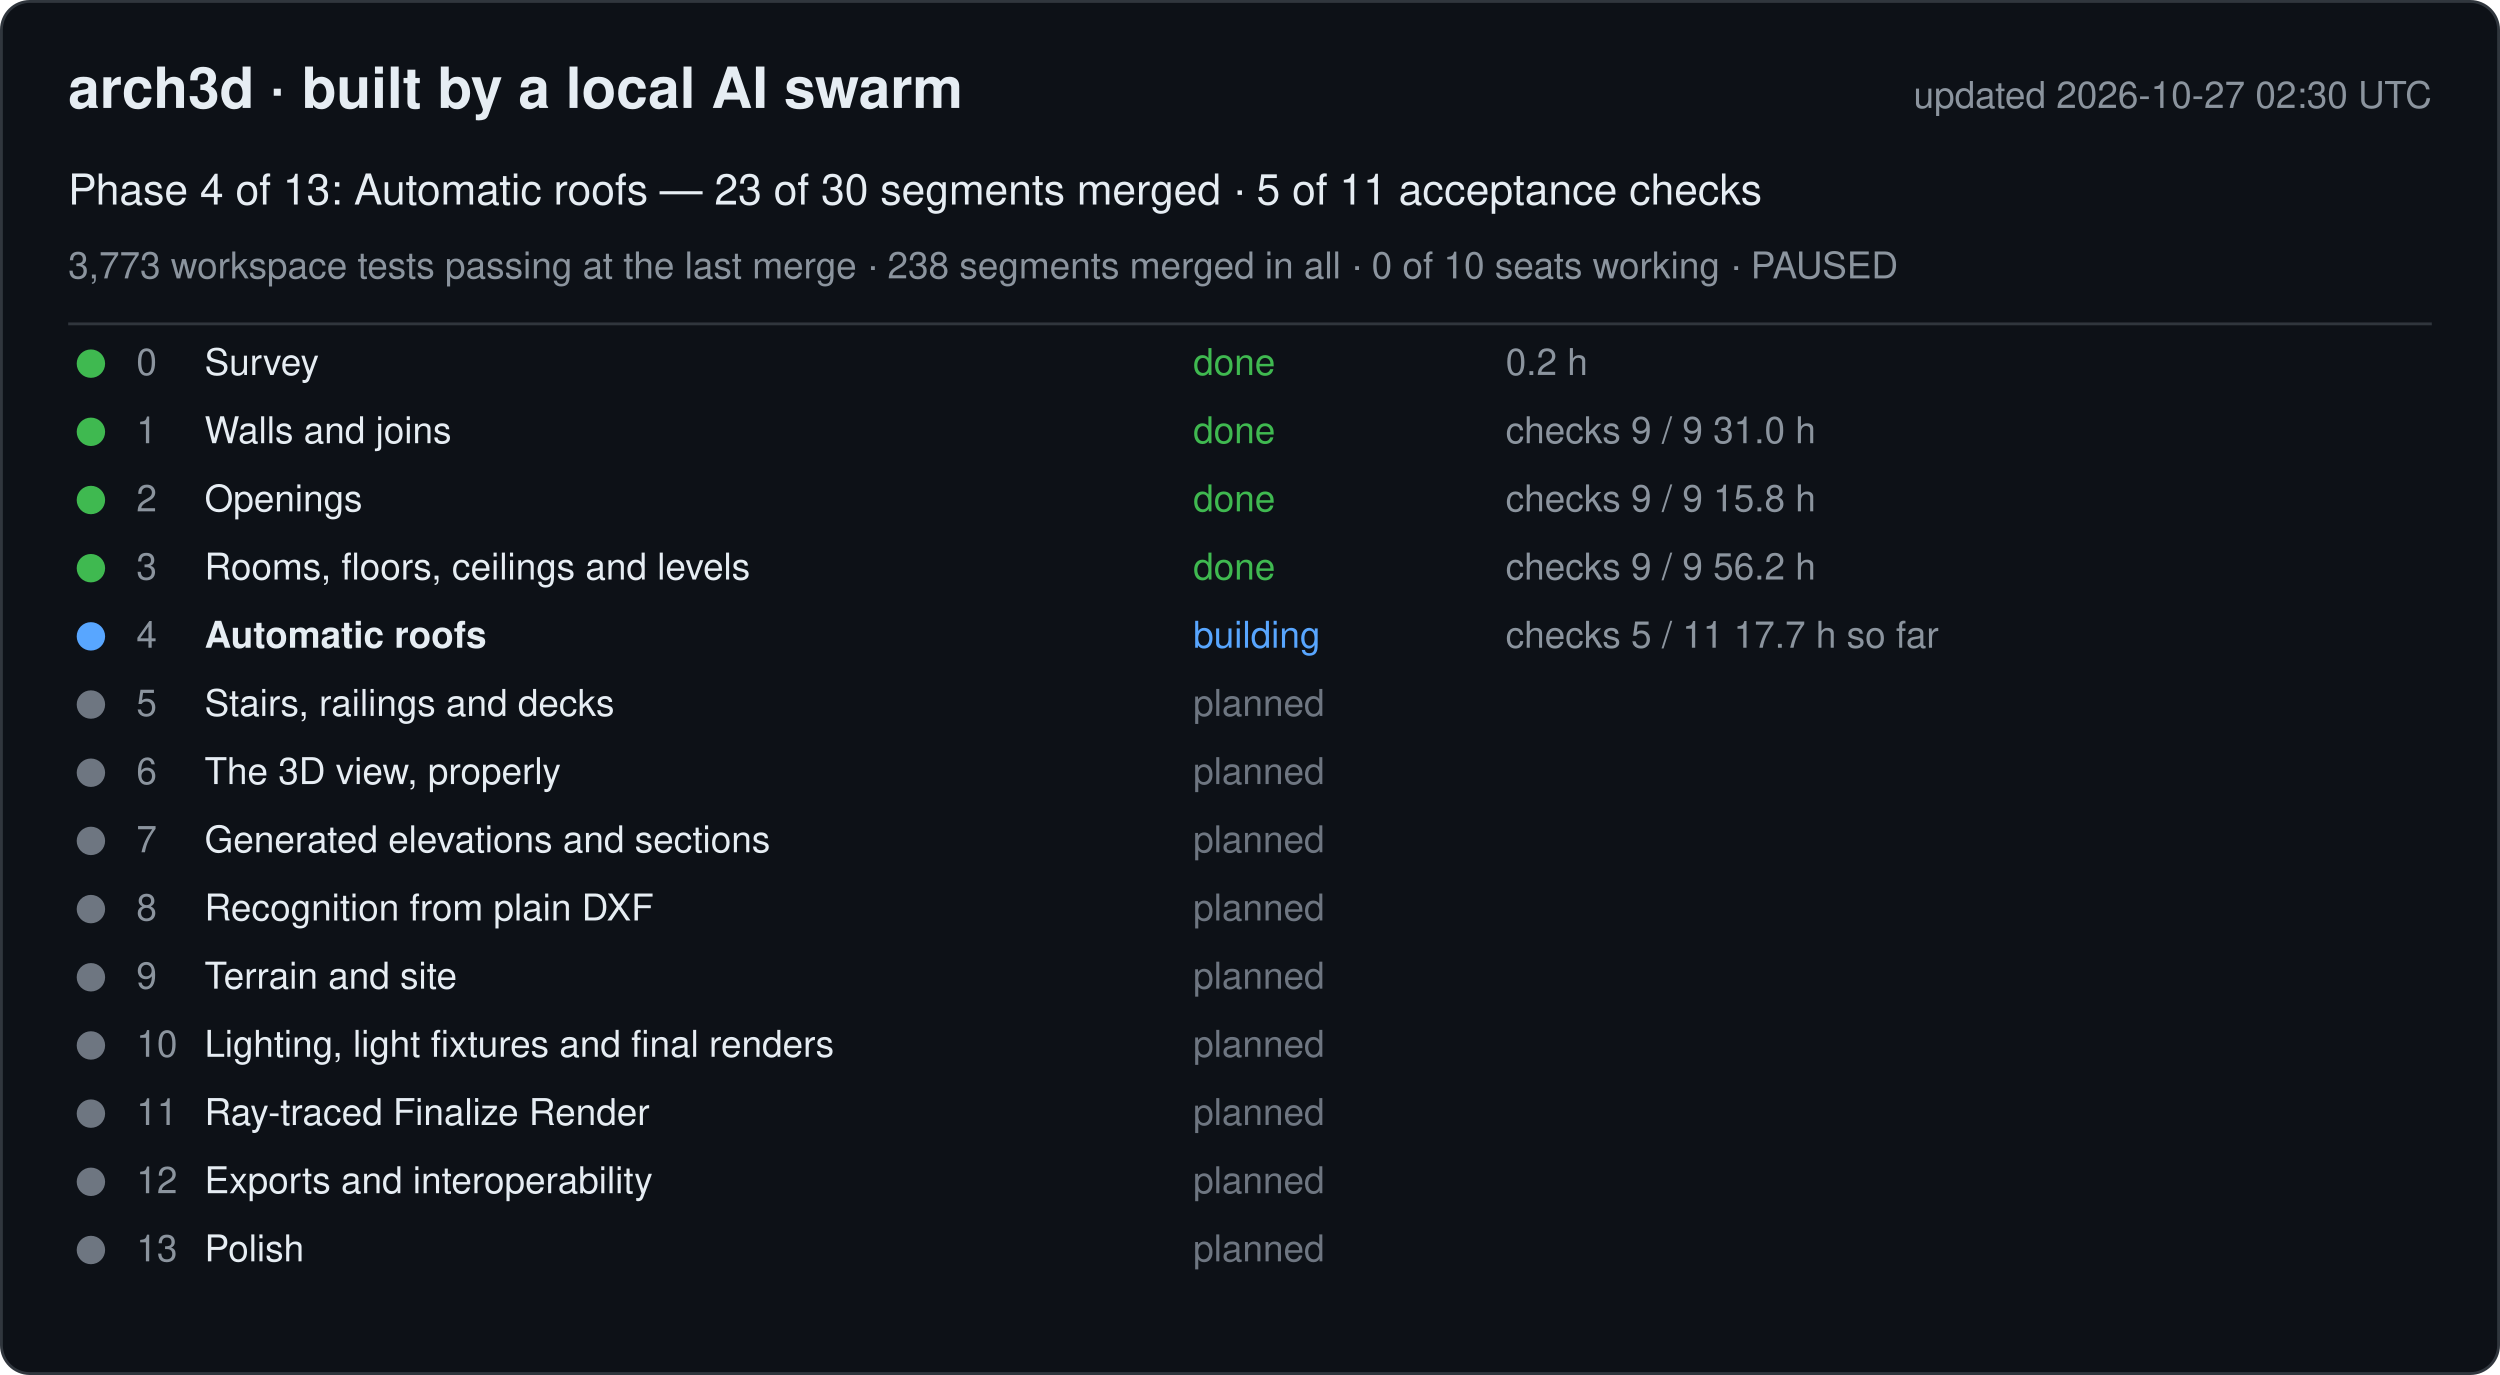
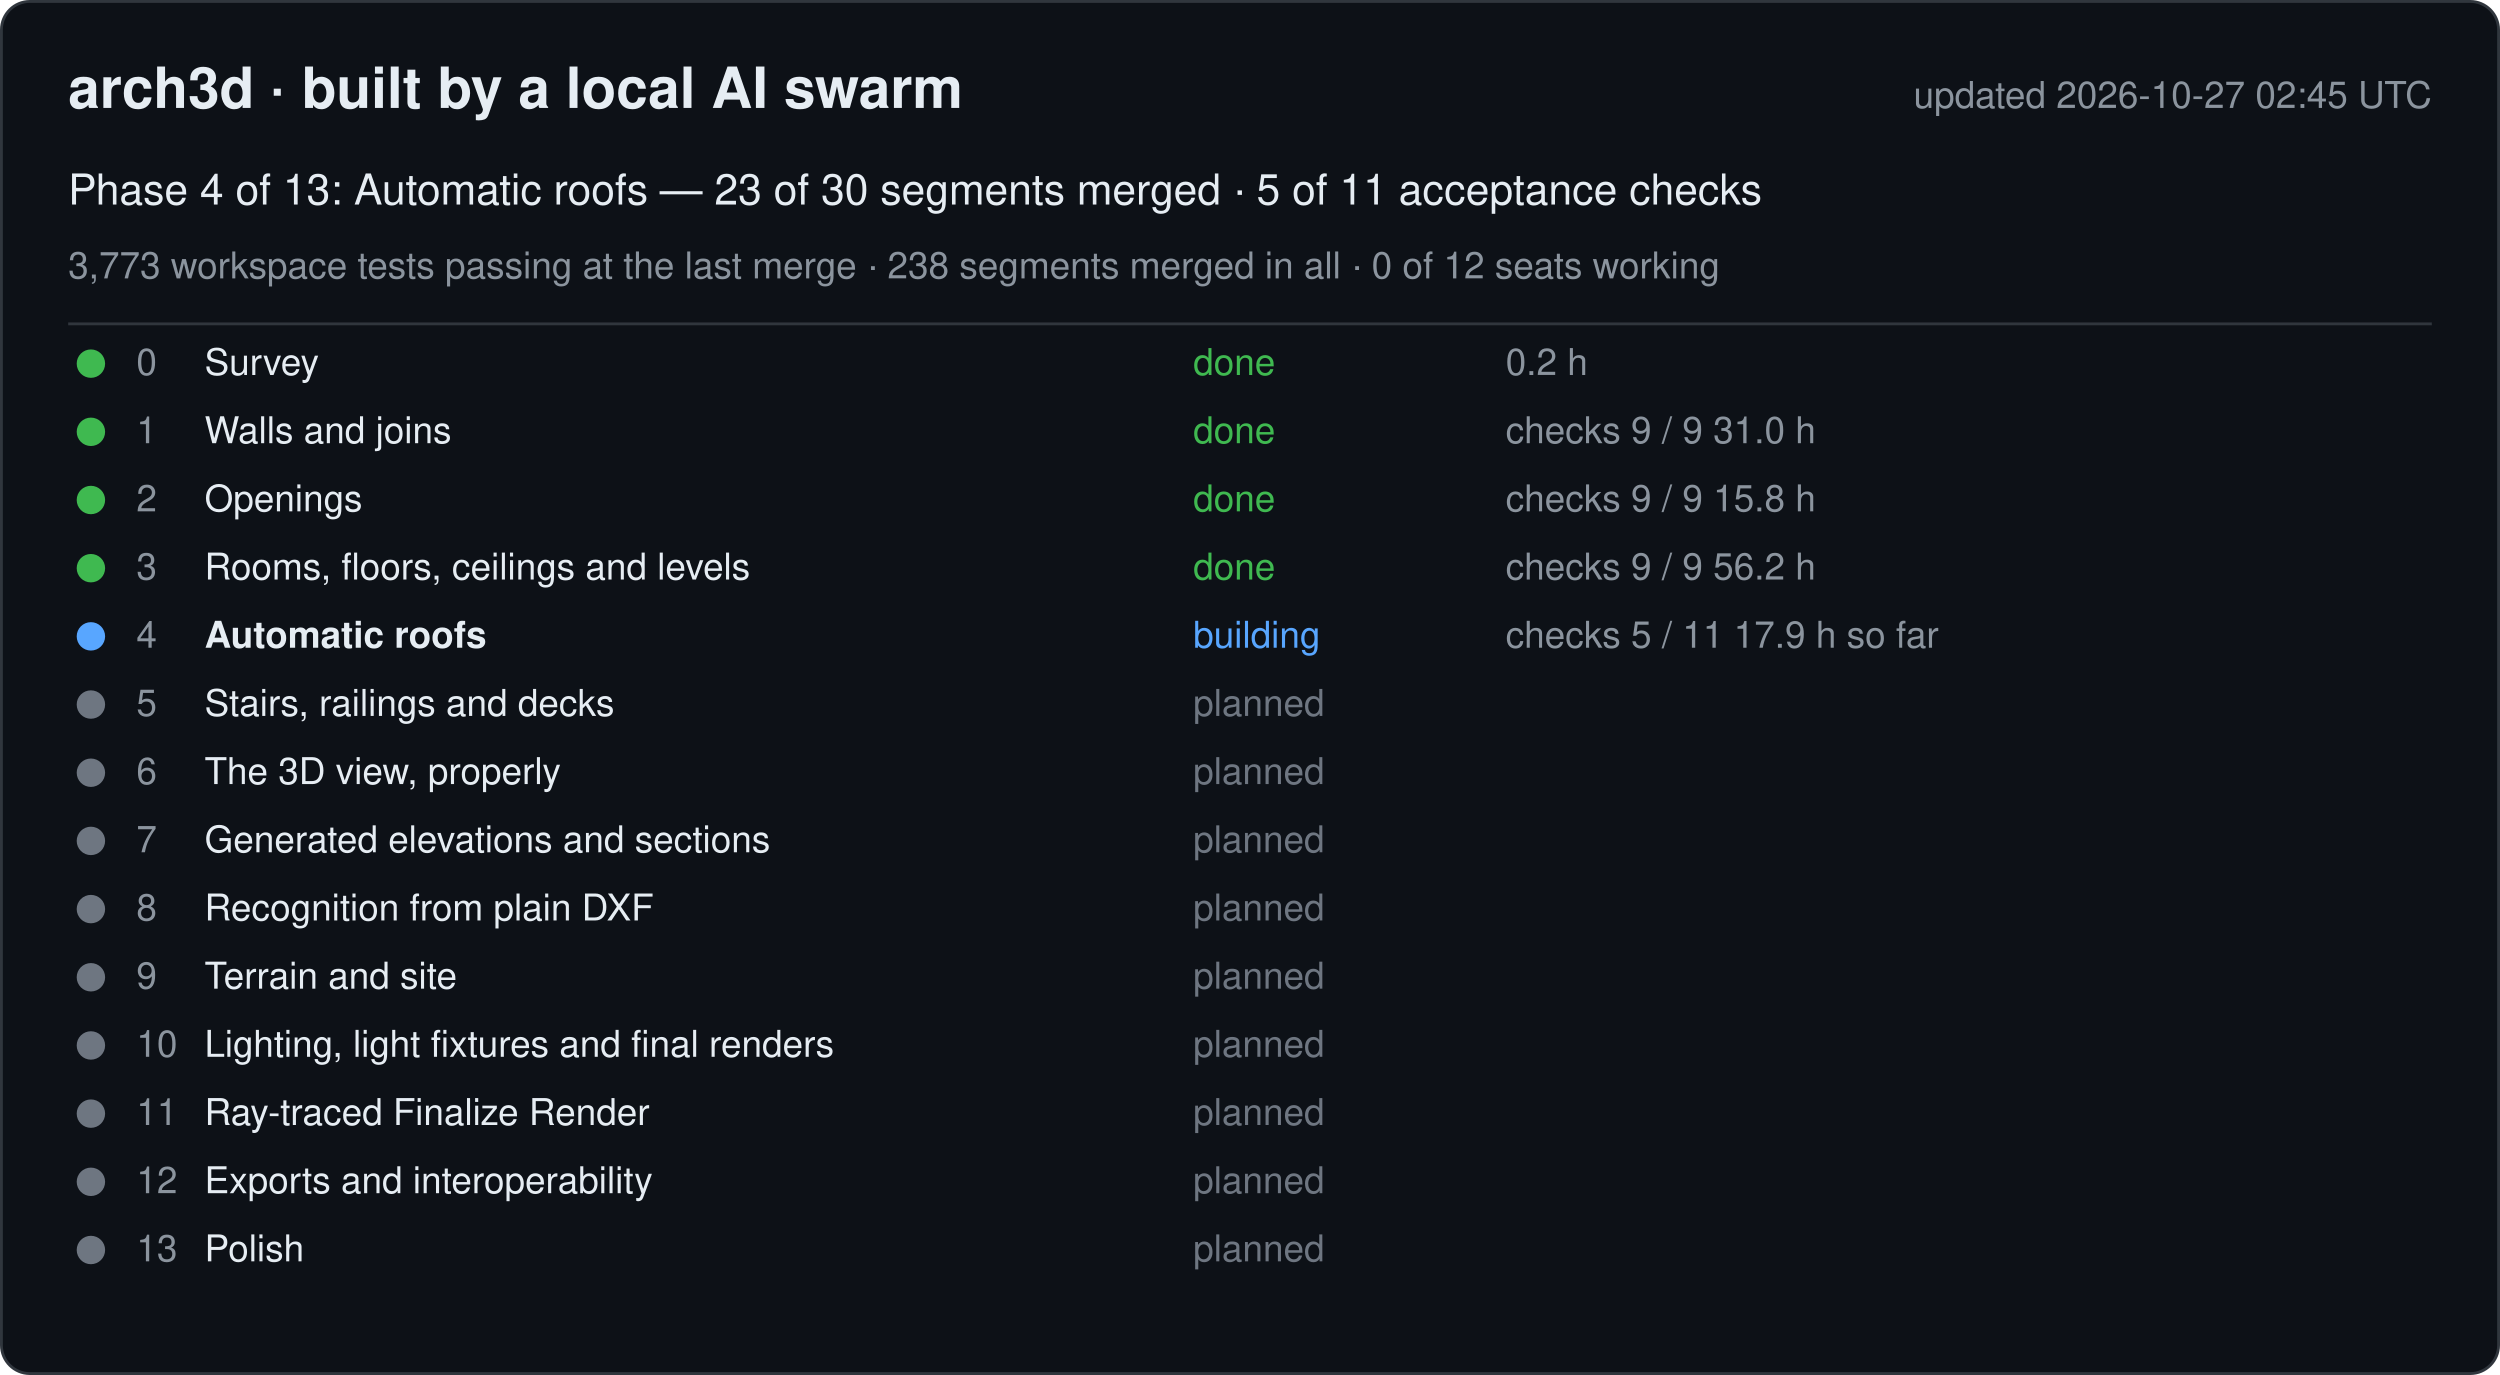
<svg xmlns="http://www.w3.org/2000/svg" width="880" height="484" viewBox="0 0 880 484" font-family="-apple-system, Segoe UI, Helvetica, Arial, sans-serif">
  <rect x="0.5" y="0.5" width="879" height="483" rx="10" fill="#0d1117" stroke="#30363d" />
  <text x="24" y="38" font-size="20" font-weight="600" fill="#e6edf3">arch3d · built by a local AI swarm</text>
-   <text x="856" y="38" font-size="13" fill="#8b949e" text-anchor="end">updated 2026-10-27 02:30 UTC</text>
+   <text x="856" y="38" font-size="13" fill="#8b949e" text-anchor="end">updated 2026-10-27 02:45 UTC</text>
  <text x="24" y="72" font-size="15" fill="#e6edf3">Phase 4 of 13: Automatic roofs — 23 of 30 segments merged · 5 of 11 acceptance checks</text>
-   <text x="24" y="98" font-size="13" fill="#8b949e">3,773 workspace tests passing at the last merge · 238 segments merged in all · 0 of 10 seats working · PAUSED</text>
+   <text x="24" y="98" font-size="13" fill="#8b949e">3,773 workspace tests passing at the last merge · 238 segments merged in all · 0 of 12 seats working</text>
  <line x1="24" y1="114" x2="856" y2="114" stroke="#30363d" />
  <g data-phase="0">
    <circle cx="32" cy="128" r="5" fill="#3fb950" />
    <text x="48" y="132" font-size="13" fill="#8b949e">0</text>
    <text x="72" y="132" font-size="13" fill="#e6edf3">Survey</text>
    <text x="420" y="132" font-size="13" fill="#3fb950">done</text>
    <text x="530" y="132" font-size="13" fill="#8b949e">0.2 h</text>
  </g>
  <g data-phase="1">
    <circle cx="32" cy="152" r="5" fill="#3fb950" />
    <text x="48" y="156" font-size="13" fill="#8b949e">1</text>
    <text x="72" y="156" font-size="13" fill="#e6edf3">Walls and joins</text>
    <text x="420" y="156" font-size="13" fill="#3fb950">done</text>
    <text x="530" y="156" font-size="13" fill="#8b949e">checks 9 / 9   31.0 h</text>
  </g>
  <g data-phase="2">
    <circle cx="32" cy="176" r="5" fill="#3fb950" />
    <text x="48" y="180" font-size="13" fill="#8b949e">2</text>
    <text x="72" y="180" font-size="13" fill="#e6edf3">Openings</text>
    <text x="420" y="180" font-size="13" fill="#3fb950">done</text>
    <text x="530" y="180" font-size="13" fill="#8b949e">checks 9 / 9   15.8 h</text>
  </g>
  <g data-phase="3">
    <circle cx="32" cy="200" r="5" fill="#3fb950" />
    <text x="48" y="204" font-size="13" fill="#8b949e">3</text>
    <text x="72" y="204" font-size="13" fill="#e6edf3">Rooms, floors, ceilings and levels</text>
    <text x="420" y="204" font-size="13" fill="#3fb950">done</text>
    <text x="530" y="204" font-size="13" fill="#8b949e">checks 9 / 9   56.2 h</text>
  </g>
  <g data-phase="4">
    <circle cx="32" cy="224" r="5" fill="#58a6ff" />
    <text x="48" y="228" font-size="13" fill="#8b949e">4</text>
    <text x="72" y="228" font-size="13" fill="#e6edf3" font-weight="600">Automatic roofs</text>
    <text x="420" y="228" font-size="13" fill="#58a6ff">building</text>
-     <text x="530" y="228" font-size="13" fill="#8b949e">checks 5 / 11   17.7 h so far</text>
+     <text x="530" y="228" font-size="13" fill="#8b949e">checks 5 / 11   17.9 h so far</text>
  </g>
  <g data-phase="5">
    <circle cx="32" cy="248" r="5" fill="#6e7681" />
    <text x="48" y="252" font-size="13" fill="#8b949e">5</text>
    <text x="72" y="252" font-size="13" fill="#e6edf3">Stairs, railings and decks</text>
    <text x="420" y="252" font-size="13" fill="#6e7681">planned</text>
    <text x="530" y="252" font-size="13" fill="#8b949e" />
  </g>
  <g data-phase="6">
    <circle cx="32" cy="272" r="5" fill="#6e7681" />
    <text x="48" y="276" font-size="13" fill="#8b949e">6</text>
    <text x="72" y="276" font-size="13" fill="#e6edf3">The 3D view, properly</text>
    <text x="420" y="276" font-size="13" fill="#6e7681">planned</text>
    <text x="530" y="276" font-size="13" fill="#8b949e" />
  </g>
  <g data-phase="7">
    <circle cx="32" cy="296" r="5" fill="#6e7681" />
    <text x="48" y="300" font-size="13" fill="#8b949e">7</text>
    <text x="72" y="300" font-size="13" fill="#e6edf3">Generated elevations and sections</text>
    <text x="420" y="300" font-size="13" fill="#6e7681">planned</text>
    <text x="530" y="300" font-size="13" fill="#8b949e" />
  </g>
  <g data-phase="8">
    <circle cx="32" cy="320" r="5" fill="#6e7681" />
    <text x="48" y="324" font-size="13" fill="#8b949e">8</text>
    <text x="72" y="324" font-size="13" fill="#e6edf3">Recognition from plain DXF</text>
    <text x="420" y="324" font-size="13" fill="#6e7681">planned</text>
    <text x="530" y="324" font-size="13" fill="#8b949e" />
  </g>
  <g data-phase="9">
    <circle cx="32" cy="344" r="5" fill="#6e7681" />
    <text x="48" y="348" font-size="13" fill="#8b949e">9</text>
    <text x="72" y="348" font-size="13" fill="#e6edf3">Terrain and site</text>
    <text x="420" y="348" font-size="13" fill="#6e7681">planned</text>
    <text x="530" y="348" font-size="13" fill="#8b949e" />
  </g>
  <g data-phase="10">
    <circle cx="32" cy="368" r="5" fill="#6e7681" />
    <text x="48" y="372" font-size="13" fill="#8b949e">10</text>
    <text x="72" y="372" font-size="13" fill="#e6edf3">Lighting, light fixtures and final renders</text>
    <text x="420" y="372" font-size="13" fill="#6e7681">planned</text>
    <text x="530" y="372" font-size="13" fill="#8b949e" />
  </g>
  <g data-phase="11">
    <circle cx="32" cy="392" r="5" fill="#6e7681" />
    <text x="48" y="396" font-size="13" fill="#8b949e">11</text>
    <text x="72" y="396" font-size="13" fill="#e6edf3">Ray-traced Finalize Render</text>
    <text x="420" y="396" font-size="13" fill="#6e7681">planned</text>
    <text x="530" y="396" font-size="13" fill="#8b949e" />
  </g>
  <g data-phase="12">
    <circle cx="32" cy="416" r="5" fill="#6e7681" />
    <text x="48" y="420" font-size="13" fill="#8b949e">12</text>
    <text x="72" y="420" font-size="13" fill="#e6edf3">Exports and interoperability</text>
    <text x="420" y="420" font-size="13" fill="#6e7681">planned</text>
    <text x="530" y="420" font-size="13" fill="#8b949e" />
  </g>
  <g data-phase="13">
    <circle cx="32" cy="440" r="5" fill="#6e7681" />
    <text x="48" y="444" font-size="13" fill="#8b949e">13</text>
    <text x="72" y="444" font-size="13" fill="#e6edf3">Polish</text>
    <text x="420" y="444" font-size="13" fill="#6e7681">planned</text>
    <text x="530" y="444" font-size="13" fill="#8b949e" />
  </g>
</svg>
